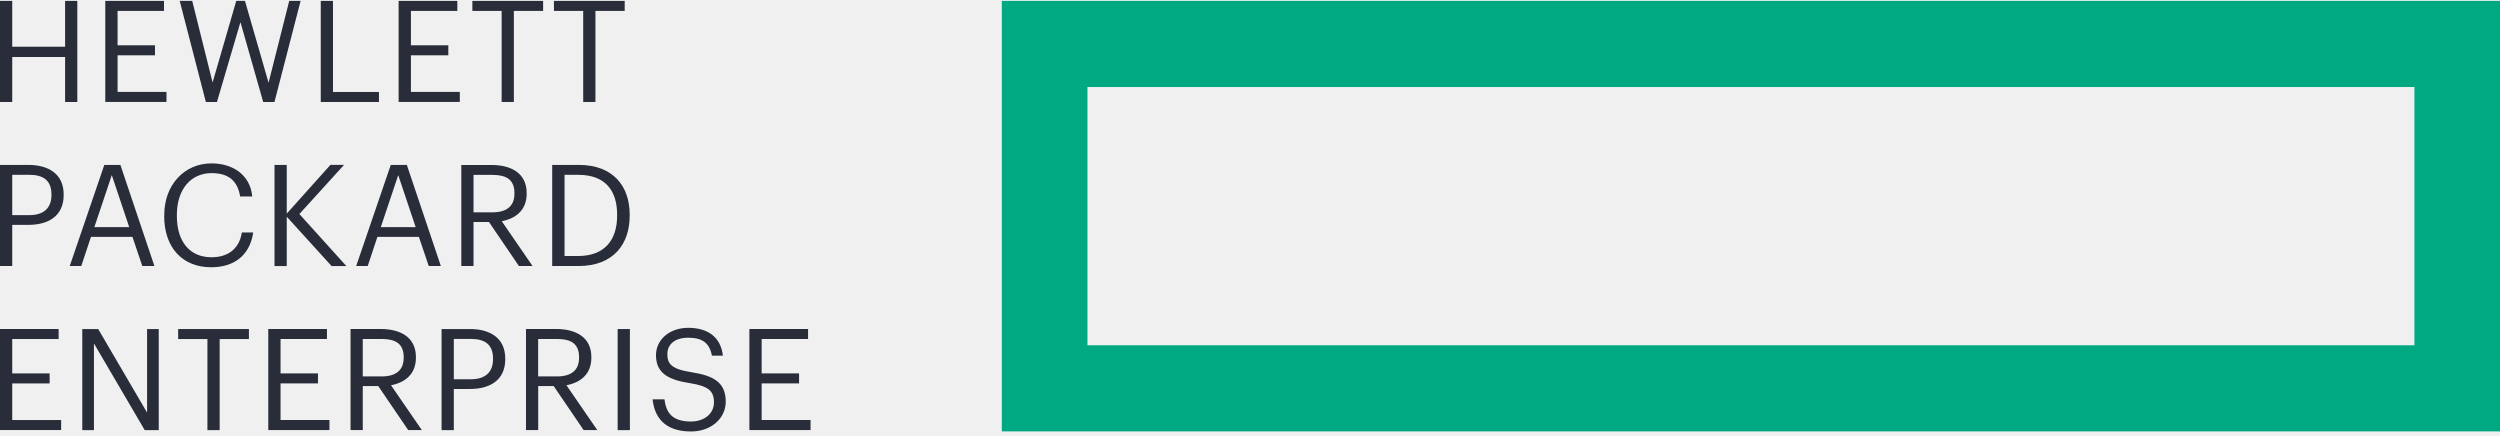
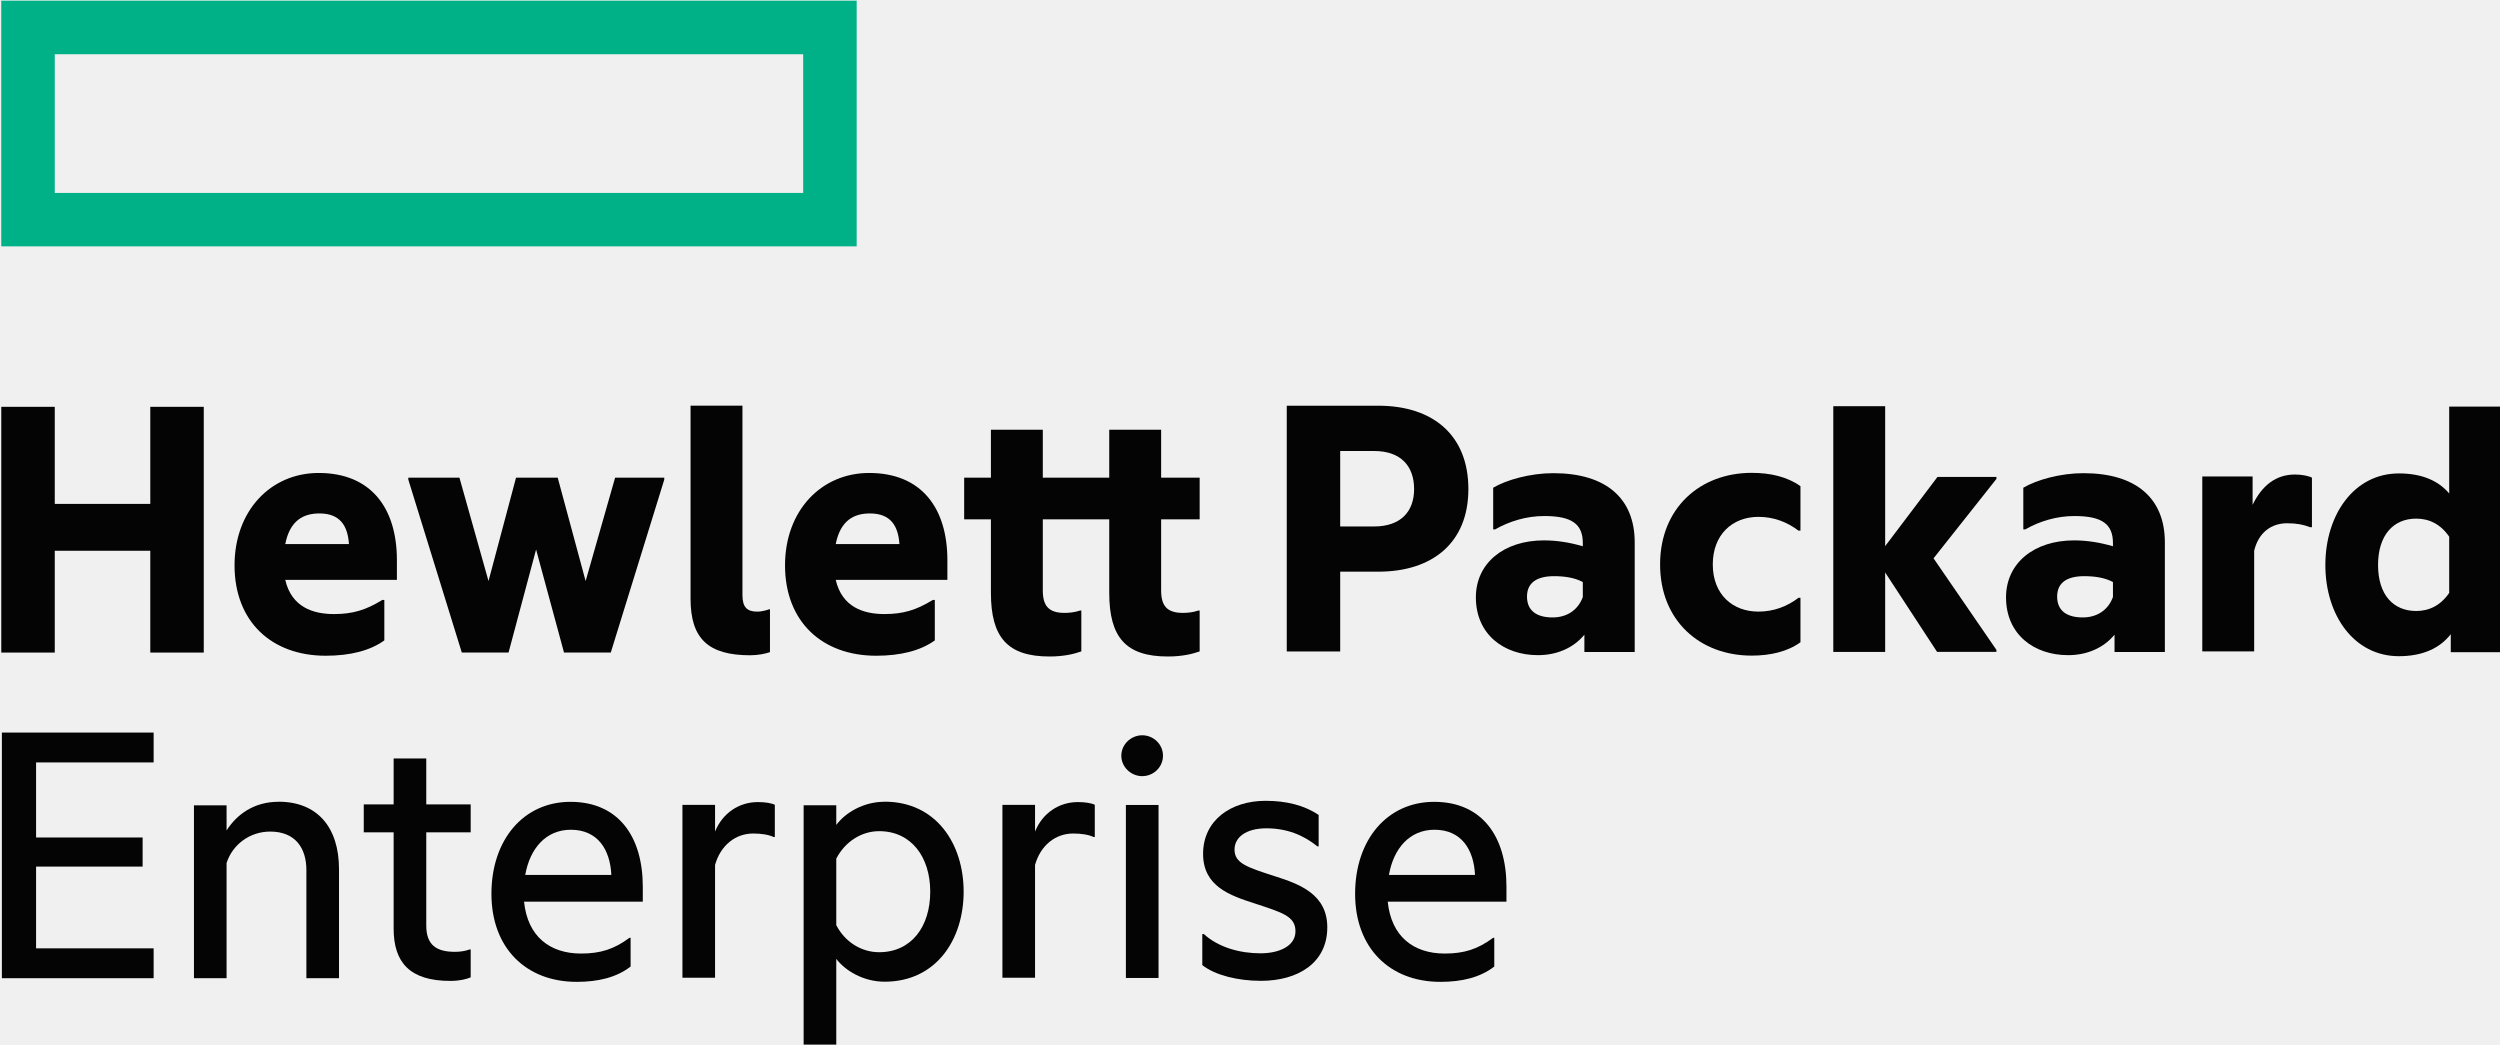
- <svg xmlns="http://www.w3.org/2000/svg" width="241" height="42" viewBox="0 0 241 42" fill="none">
-   <g clip-path="url(#clip0_106_273)">
-     <path d="M96.574 0.086V41.587H241V0.086H96.574ZM232.75 33.284H104.829V8.388H232.75V33.29V33.284Z" fill="#01A982" />
-     <path d="M0 0.086H1.179V4.503H6.275V0.086H7.453V9.831H6.275V5.496H1.179V9.831H0V0.086Z" fill="#292D3A" />
-     <path d="M10.156 0.086H15.809V1.052H11.334V4.366H14.941V5.332H11.334V8.86H16.049V9.826H10.15V0.086H10.156Z" fill="#292D3A" />
-     <path d="M17.324 0.086H18.53L20.494 7.949L22.775 0.086H23.615L25.89 7.977L27.882 0.086H28.979L26.458 9.831H25.372L23.179 2.133L20.914 9.831H19.845L17.324 0.086Z" fill="#292D3A" />
-     <path d="M30.922 0.086H32.1V8.866H36.531V9.831H30.922V0.086Z" fill="#292D3A" />
-     <path d="M38.433 0.086H44.086V1.052H39.612V4.366H43.218V5.332H39.612V8.86H44.326V9.826H38.428V0.086H38.433Z" fill="#292D3A" />
-     <path d="M48.358 1.052H45.537V0.086H52.357V1.052H49.536V9.831H48.358V1.052Z" fill="#292D3A" />
-     <path d="M56.221 1.052H53.4V0.086H60.22V1.052H57.4V9.831H56.221V1.052Z" fill="#292D3A" />
-     <path d="M0 15.898H2.75C4.605 15.898 6.138 16.716 6.138 18.746V18.801C6.138 20.875 4.594 21.677 2.75 21.677H1.179V25.644H0V15.898ZM2.832 20.738C4.212 20.738 4.96 20.058 4.96 18.801V18.746C4.96 17.369 4.147 16.853 2.832 16.853H1.179V20.738H2.832Z" fill="#292D3A" />
-     <path d="M10.062 15.898H11.606L14.885 25.644H13.717L12.768 22.834H8.769L7.836 25.644H6.723L10.056 15.898H10.062ZM9.096 21.896H12.457L10.777 16.881L9.096 21.896Z" fill="#292D3A" />
-     <path d="M15.834 20.837V20.727C15.834 17.835 17.76 15.75 20.39 15.75C22.408 15.75 24.116 16.826 24.318 18.938H23.15C22.905 17.451 22.054 16.688 20.4 16.688C18.392 16.688 17.05 18.258 17.05 20.711V20.82C17.05 23.301 18.3 24.799 20.384 24.799C21.972 24.799 23.069 23.992 23.314 22.412H24.411C24.073 24.661 22.528 25.764 20.357 25.764C17.552 25.764 15.828 23.827 15.828 20.831L15.834 20.837Z" fill="#292D3A" />
-     <path d="M26.463 15.902H27.642V20.593L31.854 15.891H33.169L28.858 20.632L33.387 25.647H31.963L27.642 20.89V25.647H26.463V15.902Z" fill="#292D3A" />
-     <path d="M37.675 15.898H39.219L42.498 25.644H41.331L40.381 22.834H36.382L35.449 25.644H34.336L37.67 15.898H37.675ZM36.709 21.896H40.07L38.39 16.881L36.709 21.896Z" fill="#292D3A" />
-     <path d="M44.469 15.904H47.382C49.237 15.904 50.771 16.667 50.771 18.615V18.669C50.771 20.277 49.701 21.067 48.37 21.325L51.338 25.644H50.023L47.137 21.402H45.647V25.644H44.469V15.898V15.904ZM47.464 20.469C48.845 20.469 49.592 19.871 49.592 18.669V18.615C49.592 17.292 48.779 16.859 47.464 16.859H45.647V20.469H47.464Z" fill="#292D3A" />
-     <path d="M53.238 15.898H55.797C59.131 15.898 60.702 17.973 60.702 20.683V20.804C60.702 23.504 59.158 25.644 55.77 25.644H53.232V15.898H53.238ZM55.748 24.678C58.241 24.678 59.491 23.18 59.491 20.793V20.683C59.491 18.434 58.405 16.853 55.737 16.853H54.422V24.678H55.753H55.748Z" fill="#292D3A" />
-     <path d="M0 31.716H5.653V32.682H1.179V35.997H4.785V36.962H1.179V40.491H5.893V41.456H0V31.711V31.716Z" fill="#292D3A" />
-     <path d="M7.932 31.719H9.465L14.179 39.774V31.719H15.303V41.464H13.95L9.056 33.107V41.464H7.932V31.719Z" fill="#292D3A" />
-     <path d="M19.997 32.684H17.176V31.719H23.996V32.684H21.175V41.464H19.997V32.684Z" fill="#292D3A" />
-     <path d="M25.867 31.716H31.519V32.682H27.045V35.997H30.652V36.962H27.045V40.491H31.759V41.456H25.861V31.711L25.867 31.716Z" fill="#292D3A" />
-     <path d="M33.793 31.716H36.707C38.562 31.716 40.095 32.479 40.095 34.427V34.482C40.095 36.09 39.026 36.88 37.694 37.138L40.662 41.456H39.347L36.461 37.215H34.971V41.456H33.793V31.711V31.716ZM36.788 36.287C38.169 36.287 38.916 35.689 38.916 34.487V34.433C38.916 33.11 38.103 32.677 36.788 32.677H34.971V36.287H36.788Z" fill="#292D3A" />
-     <path d="M42.568 31.719H45.318C47.173 31.719 48.707 32.536 48.707 34.567V34.622C48.707 36.696 47.163 37.497 45.318 37.497H43.747V41.464H42.568V31.719ZM45.4 36.559C46.781 36.559 47.528 35.878 47.528 34.622V34.567C47.528 33.189 46.715 32.673 45.4 32.673H43.747V36.559H45.4Z" fill="#292D3A" />
-     <path d="M50.705 31.716H53.619C55.474 31.716 57.007 32.479 57.007 34.427V34.482C57.007 36.09 55.938 36.88 54.606 37.138L57.574 41.456H56.26L53.373 37.215H51.884V41.456H50.705V31.711V31.716ZM53.695 36.287C55.075 36.287 55.823 35.689 55.823 34.487V34.433C55.823 33.11 55.01 32.677 53.695 32.677H51.878V36.287H53.695Z" fill="#292D3A" />
-     <path d="M59.543 31.719H60.721V41.464H59.543V31.719Z" fill="#292D3A" />
-     <path d="M62.916 38.494H64.056C64.203 39.651 64.667 40.634 66.615 40.634C67.864 40.634 68.825 39.898 68.825 38.795C68.825 37.693 68.323 37.226 66.478 36.93C64.443 36.617 63.237 35.975 63.237 34.246C63.237 32.748 64.525 31.602 66.353 31.602C68.29 31.602 69.496 32.556 69.687 34.285H68.628C68.399 33.056 67.695 32.556 66.353 32.556C65.011 32.556 64.334 33.226 64.334 34.137C64.334 35.048 64.689 35.58 66.664 35.882C68.819 36.222 69.96 36.875 69.96 38.719C69.96 40.354 68.535 41.594 66.609 41.594C64.023 41.594 63.085 40.162 62.91 38.499L62.916 38.494Z" fill="#292D3A" />
-     <path d="M72.246 31.716H77.898V32.682H73.424V35.997H77.031V36.962H73.424V40.491H78.138V41.456H72.24V31.711L72.246 31.716Z" fill="#292D3A" />
+ <svg xmlns="http://www.w3.org/2000/svg" width="149.7mm" height="62.52mm" version="1.1" viewBox="0 0 530.5 221.5">
+   <g transform="matrix(.3864 0 0 .3864 168.1 -110.2)">
+     <g transform="matrix(7.446 0 0 7.446 2805 -1839)">
+       <path d="m-375.9 299.5h-55.2v-10.23h55.2zm3.944-14.18h-63.09v18.12h63.09z" style="fill:#00b188" />
+       <g transform="matrix(1.25 0 0 -1.25 -431.1 333.4)">
+         <path d="m0 0h-3.155v14.5h3.155v-5.728h5.637v5.728h3.155v-14.5h-3.155v6.007h-5.637v-6.007" style="fill:#040404" />
+       </g>
+       <g transform="matrix(1.25 0 0 -1.25 -414.1 325.4)">
+         <path d="m0 0h3.758c-0.07 1.066-0.51 1.809-1.74 1.809-0.928 0-1.74-0.395-2.018-1.809zm2.389-6.587c-3.201 0-5.381 2.018-5.381 5.333 0 3.225 2.134 5.451 4.964 5.451 3.085 0 4.616-2.064 4.616-5.149v-1.16h-6.588c0.372-1.599 1.624-2.016 2.877-2.016 1.09 0 1.878 0.231 2.852 0.835h0.117v-2.389c-0.835-0.604-2.019-0.905-3.457-0.905" style="fill:#040404" />
+       </g>
+       <g transform="matrix(1.25 0 0 -1.25 -395.6 325.8)">
+         <path d="m0 0-1.624-6.076h-2.76l-3.155 10.2v0.116h3.016l1.716-6.1 1.624 6.1h2.459l1.647-6.1 1.74 6.1h2.9v-0.116l-3.155-10.2h-2.761l-1.647 6.076" style="fill:#040404" />
+       </g>
+       <g transform="matrix(1.25 0 0 -1.25 -379.8 333.6)">
+         <path d="m0 0c-2.505 0-3.526 0.997-3.526 3.339v11.39h3.062v-11.18c0-0.719 0.278-0.974 0.881-0.974 0.209 0 0.511 0.069 0.696 0.139h0.047v-2.528c-0.255-0.092-0.696-0.185-1.16-0.185" style="fill:#040404" />
+       </g>
+       <g transform="matrix(1.25 0 0 -1.25 -373.5 325.4)">
+         <path d="m0 0h3.758c-0.07 1.066-0.51 1.809-1.74 1.809-0.927 0-1.74-0.395-2.018-1.809zm2.389-6.587c-3.201 0-5.381 2.018-5.381 5.333 0 3.225 2.134 5.451 4.964 5.451 3.085 0 4.616-2.064 4.616-5.149v-1.16h-6.588c0.371-1.599 1.624-2.016 2.876-2.016 1.091 0 1.879 0.231 2.854 0.835h0.116v-2.389c-0.835-0.604-2.018-0.905-3.457-0.905" style="fill:#040404" />
+       </g>
+       <g transform="matrix(1.25 0 0 -1.25 -349.5 320.5)">
+         <path d="m0 0h2.273v-2.458h-2.273v-4.198c0-0.905 0.348-1.323 1.276-1.323 0.255 0 0.58 0.024 0.928 0.14h0.069v-2.412c-0.394-0.14-0.997-0.301-1.878-0.301-2.483 0-3.457 1.136-3.457 3.757v4.337h-3.92v-4.198c0-0.905 0.348-1.323 1.275-1.323 0.256 0 0.581 0.024 0.929 0.14h0.069v-2.412c-0.394-0.14-0.998-0.301-1.878-0.301-2.483 0-3.457 1.136-3.457 3.757v4.337h-1.578v2.458h1.578v2.829h3.062v-2.829h3.92v2.829h3.062v-2.829" style="fill:#040404" />
+       </g>
+       <g transform="matrix(1.25 0 0 -1.25 -333.8 324.1)">
+         <path d="m0 0c1.602 0 2.366 0.904 2.366 2.203 0 1.346-0.764 2.25-2.366 2.25h-1.995v-4.453zm5.568 2.203c0-3.155-2.111-4.87-5.313-4.87h-2.25v-4.708h-3.153v14.5h5.403c3.202 0 5.313-1.716 5.313-4.917" style="fill:#040404" />
+       </g>
+       <g transform="matrix(1.25 0 0 -1.25 -318.4 329.3)">
+         <path d="m0 0v0.881c-0.464 0.254-1.066 0.347-1.693 0.347-0.997 0-1.6-0.37-1.6-1.205 0-0.859 0.603-1.23 1.507-1.23 0.858 0 1.508 0.441 1.786 1.207zm0.093-2.227c-0.673-0.812-1.669-1.206-2.738-1.206-2.017 0-3.665 1.228-3.665 3.41 0 2.017 1.648 3.362 4.013 3.362 0.742 0 1.509-0.116 2.297-0.347v0.184c0 1.114-0.626 1.6-2.272 1.6-1.045 0-2.042-0.3-2.901-0.788h-0.115v2.459c0.788 0.463 2.181 0.858 3.548 0.858 3.109 0 4.802-1.484 4.802-4.082v-6.47h-2.969v1.02" style="fill:#040404" />
+       </g>
+       <g transform="matrix(1.25 0 0 -1.25 -312.7 326.9)">
+         <path d="m0 0c0 3.317 2.344 5.404 5.406 5.404 1.09 0 2.11-0.232 2.876-0.788v-2.621h-0.117c-0.673 0.51-1.461 0.812-2.365 0.812-1.531 0-2.691-1.045-2.691-2.807s1.16-2.783 2.691-2.783c0.904 0 1.692 0.302 2.365 0.813h0.117v-2.621c-0.766-0.557-1.786-0.789-2.876-0.789-3.062 0-5.406 2.063-5.406 5.38" style="fill:#040404" />
+       </g>
+       <g transform="matrix(1.25 0 0 -1.25 -296.1 327.5)">
+         <path d="m0 0v-4.684h-3.061v14.5h3.061v-8.256l3.086 4.082h3.479v-0.116l-3.711-4.685 3.711-5.404v-0.116h-3.503l-3.062 4.684" style="fill:#040404" />
+       </g>
+       <g transform="matrix(1.25 0 0 -1.25 -279.3 329.3)">
+         <path d="m0 0v0.881c-0.463 0.254-1.067 0.347-1.693 0.347-0.997 0-1.6-0.37-1.6-1.205 0-0.859 0.603-1.23 1.506-1.23 0.86 0 1.509 0.441 1.787 1.207zm0.093-2.227c-0.673-0.812-1.671-1.206-2.737-1.206-2.019 0-3.665 1.228-3.665 3.41 0 2.017 1.646 3.362 4.014 3.362 0.742 0 1.506-0.116 2.295-0.347v0.184c0 1.114-0.626 1.6-2.273 1.6-1.043 0-2.042-0.3-2.9-0.788h-0.116v2.459c0.789 0.463 2.181 0.858 3.549 0.858 3.11 0 4.803-1.484 4.803-4.082v-6.47h-2.97v1.02" style="fill:#040404" />
+       </g>
+       <g transform="matrix(1.25 0 0 -1.25 -269 322.5)">
+         <path d="m0 0c0.556 1.137 1.369 1.786 2.506 1.786 0.417 0 0.834-0.093 0.995-0.186v-2.922h-0.115c-0.348 0.14-0.765 0.232-1.345 0.232-0.951 0-1.693-0.557-1.949-1.623v-5.938h-3.061v10.32h2.969v-1.67" style="fill:#040404" />
+       </g>
+       <g transform="matrix(1.25 0 0 -1.25 -254.5 329)">
+         <path d="m0 0v3.317c-0.51 0.742-1.182 1.066-1.949 1.066-1.344 0-2.249-0.975-2.249-2.737s0.905-2.713 2.249-2.713c0.767 0 1.439 0.325 1.949 1.067zm0.092-2.436c-0.649-0.835-1.67-1.298-3.061-1.298-2.645 0-4.338 2.411-4.338 5.38s1.693 5.404 4.338 5.404c1.345 0 2.319-0.418 2.969-1.183v5.125h3.062v-14.49h-2.97v1.066" style="fill:#040404" />
+       </g>
+       <g transform="matrix(1.25 0 0 -1.25 -435 339.3)">
+         <path d="m0 0h8.954v-1.762h-6.936v-4.429h6.286v-1.717h-6.286v-4.824h6.936v-1.762h-8.954v14.49" style="fill:#040404" />
+       </g>
+       <g transform="matrix(1.25 0 0 -1.25 -414.6 344.4)">
+         <path d="m0 0c2.296 0 3.572-1.508 3.572-3.988v-6.425h-1.925v6.378c0 1.322-0.673 2.273-2.134 2.273-1.206 0-2.227-0.766-2.575-1.855v-6.796h-1.925v10.2h1.925v-1.484c0.603 0.951 1.624 1.693 3.062 1.693" style="fill:#040404" />
+       </g>
+       <g transform="matrix(1.25 0 0 -1.25 -403.7 344.6)">
+         <path d="m0 0h2.621v-1.647h-2.621v-5.496c0-1.159 0.603-1.554 1.693-1.554 0.301 0 0.626 0.046 0.858 0.139h0.07v-1.646c-0.278-0.116-0.673-0.209-1.206-0.209-2.39 0-3.34 1.091-3.34 3.084v5.682h-1.763v1.647h1.763v2.712h1.925v-2.712" style="fill:#040404" />
+       </g>
+       <g transform="matrix(1.25 0 0 -1.25 -396.4 349.8)">
+         <path d="m0 0h5.08c-0.069 1.507-0.812 2.666-2.389 2.666-1.461 0-2.413-1.09-2.691-2.666zm3.039-6.309c-2.993 0-5.034 1.995-5.034 5.195 0 3.201 1.902 5.427 4.663 5.427 2.807 0 4.268-2.018 4.268-5.009v-0.882h-7.006c0.209-2.064 1.532-3.061 3.364-3.061 1.137 0 1.948 0.255 2.853 0.928h0.07v-1.694c-0.835-0.649-1.926-0.904-3.178-0.904" style="fill:#040404" />
+       </g>
+       <g transform="matrix(1.25 0 0 -1.25 -382.4 346.6)">
+         <path d="m0 0c0.441 1.09 1.416 1.739 2.528 1.739 0.442 0 0.836-0.069 0.998-0.162v-1.901h-0.069c-0.279 0.138-0.743 0.208-1.207 0.208-1.043 0-1.925-0.695-2.25-1.855v-6.656h-1.925v10.2h1.925v-1.577" style="fill:#040404" />
+       </g>
+       <g transform="matrix(1.25 0 0 -1.25 -370.3 355.5)">
+         <path d="m0 0c1.902 0 3.016 1.507 3.016 3.572 0 2.04-1.114 3.57-3.016 3.57-1.044 0-2.018-0.626-2.528-1.622v-3.921c0.51-0.996 1.484-1.599 2.528-1.599zm0.325 8.882c3.038 0 4.662-2.482 4.662-5.31 0-2.831-1.624-5.312-4.662-5.312-1.253 0-2.32 0.649-2.853 1.346v-5.057h-1.926v14.12h1.926v-1.159c0.533 0.719 1.6 1.368 2.853 1.368" style="fill:#040404" />
+       </g>
+       <g transform="matrix(1.25 0 0 -1.25 -358.8 346.6)">
+         <path d="m0 0c0.44 1.09 1.415 1.739 2.528 1.739 0.441 0 0.835-0.069 0.997-0.162v-1.901h-0.069c-0.278 0.138-0.742 0.208-1.206 0.208-1.044 0-1.925-0.695-2.25-1.855v-6.656h-1.925v10.2h1.925v-1.577" style="fill:#040404" />
+       </g>
+       <g transform="matrix(1.25 0 0 -1.25 -350.9 339.5)">
+         <path d="m0 0c0.673 0 1.229-0.533 1.229-1.206s-0.556-1.206-1.229-1.206c-0.649 0-1.23 0.533-1.23 1.206s0.581 1.206 1.23 1.206" style="fill:#040404" />
+       </g>
+       <path d="m-352.1 357.4h2.408v-12.76h-2.408z" style="fill:#040404" />
+       <g transform="matrix(1.25 0 0 -1.25 -341.1 349.9)">
+         <path d="m0 0c1.461-0.463 3.084-1.066 3.084-3.014 0-2.088-1.716-3.155-3.919-3.155-1.346 0-2.691 0.325-3.457 0.928v1.832h0.093c0.859-0.788 2.134-1.136 3.34-1.136 1.09 0 2.065 0.418 2.065 1.299 0 0.904-0.811 1.113-2.413 1.646-1.438 0.464-3.038 0.998-3.038 2.922 0 1.972 1.623 3.131 3.688 3.131 1.206 0 2.273-0.255 3.131-0.835v-1.856h-0.069c-0.834 0.673-1.81 1.068-3.016 1.068s-1.879-0.534-1.879-1.253c0-0.812 0.742-1.043 2.39-1.577" style="fill:#040404" />
+       </g>
+       <g transform="matrix(1.25 0 0 -1.25 -332.7 349.8)">
+         <path d="m0 0h5.079c-0.069 1.507-0.811 2.666-2.389 2.666-1.461 0-2.412-1.09-2.69-2.666zm3.038-6.309c-2.992 0-5.033 1.995-5.033 5.195 0 3.201 1.902 5.427 4.662 5.427 2.808 0 4.268-2.018 4.268-5.009v-0.882h-7.005c0.209-2.064 1.531-3.061 3.363-3.061 1.138 0 1.949 0.255 2.853 0.928h0.07v-1.694c-0.834-0.649-1.925-0.904-3.178-0.904" style="fill:#040404" />
+       </g>
+     </g>
  </g>
-   <defs>
-     <clipPath id="clip0_106_273">
-       <rect width="241" height="42" fill="white" />
-     </clipPath>
-   </defs>
</svg>
